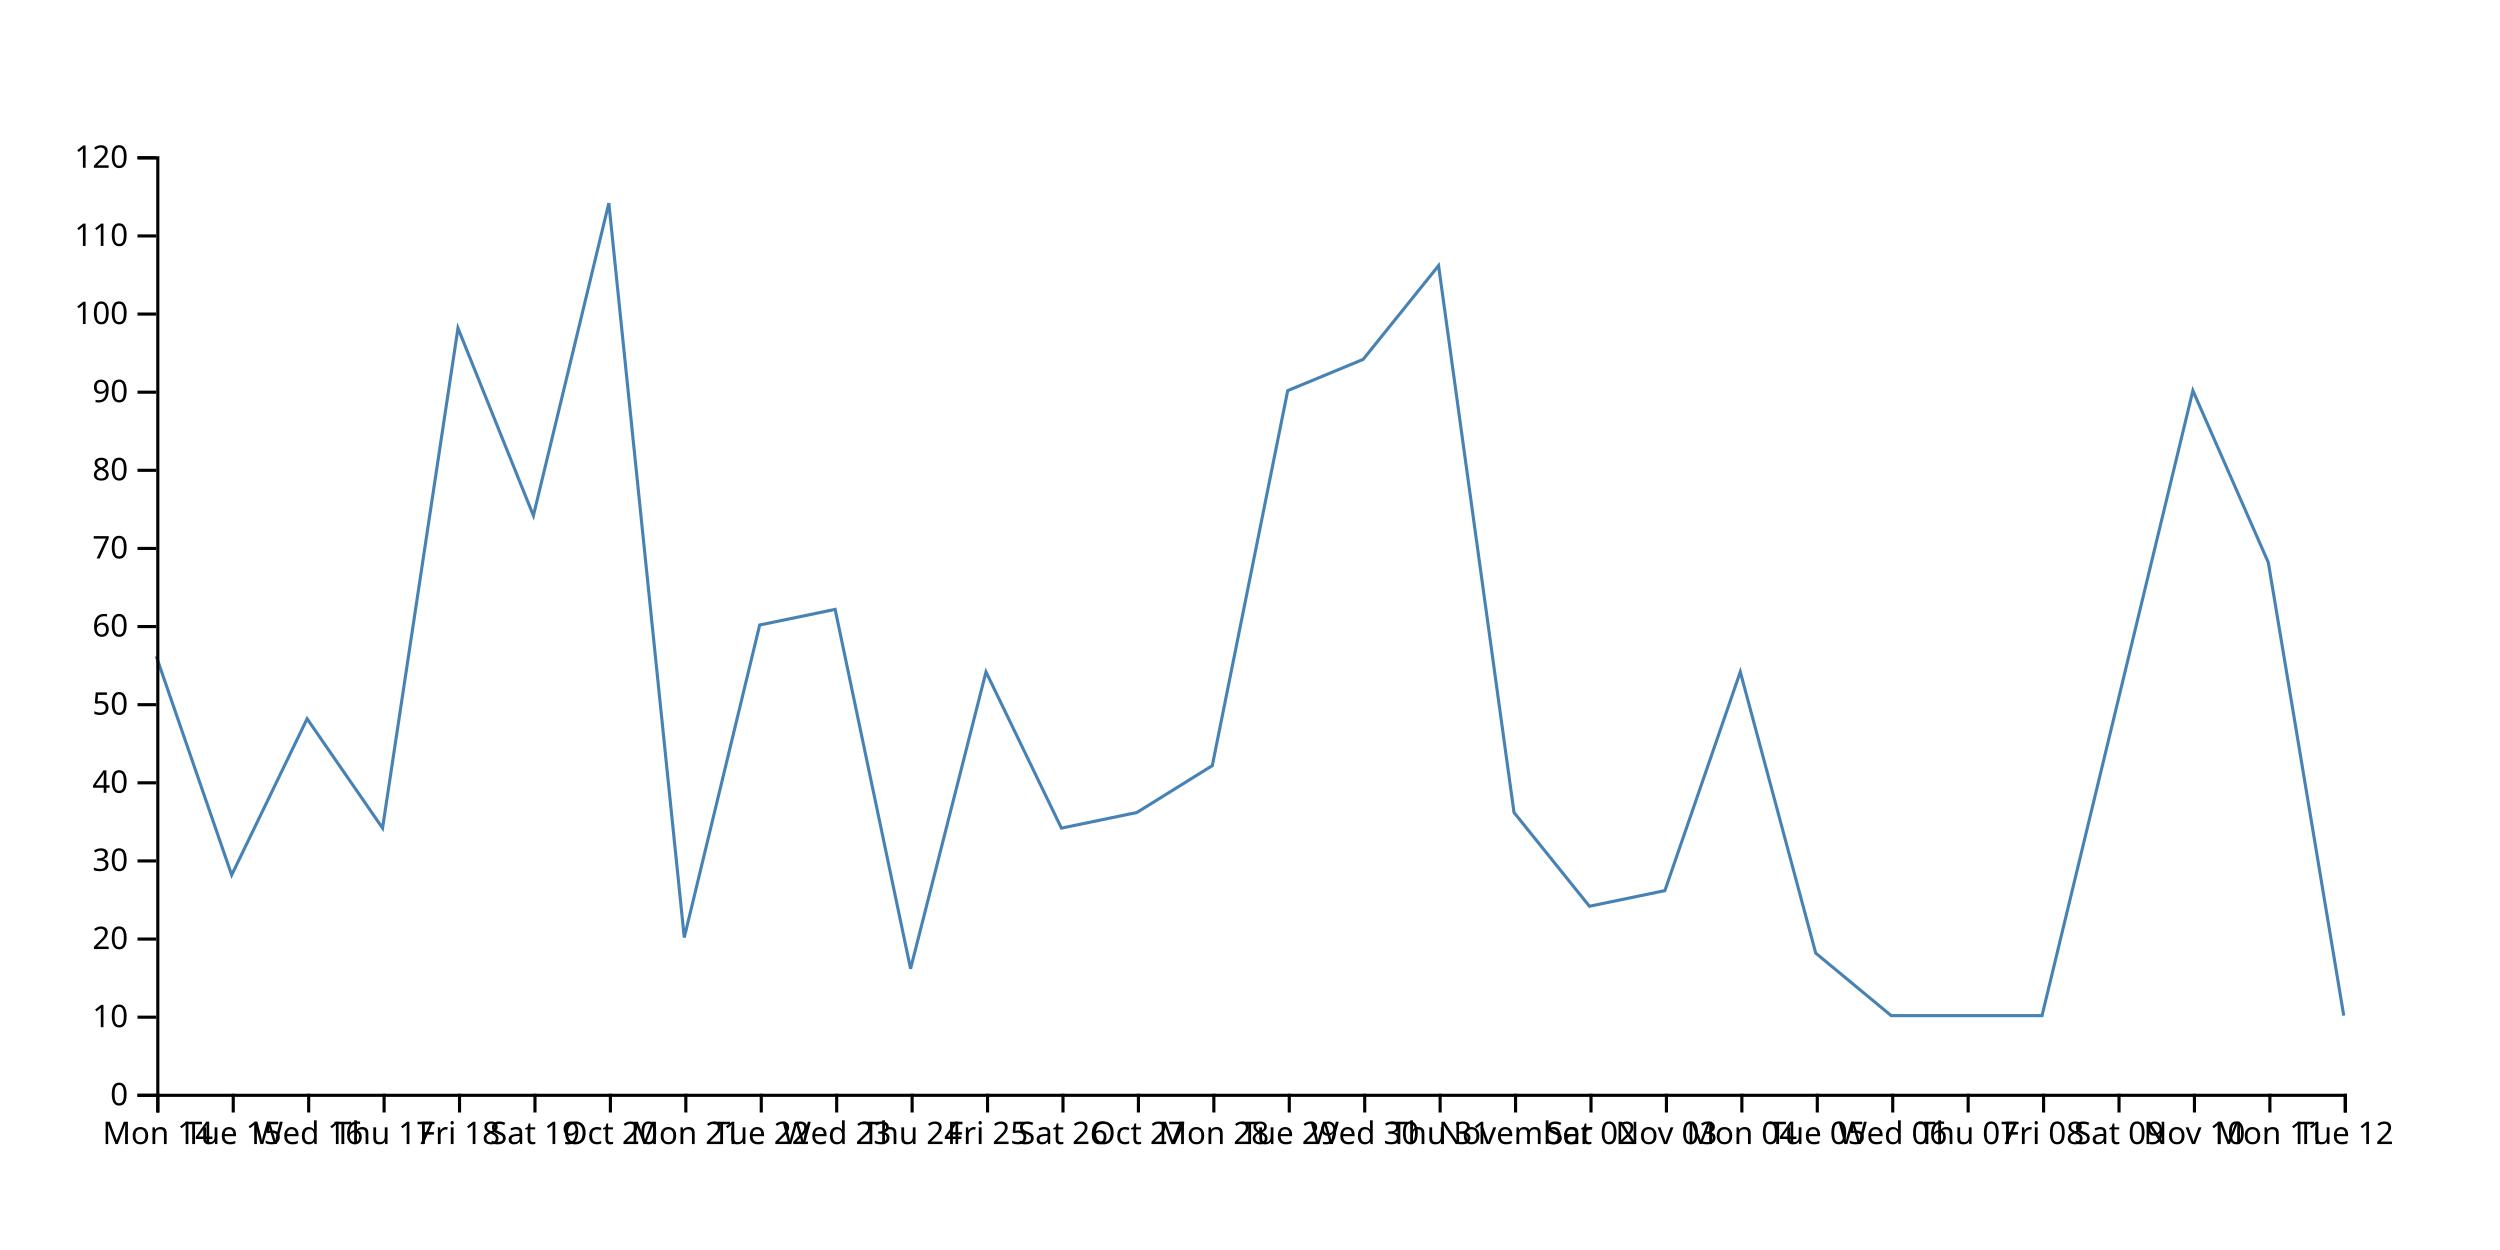
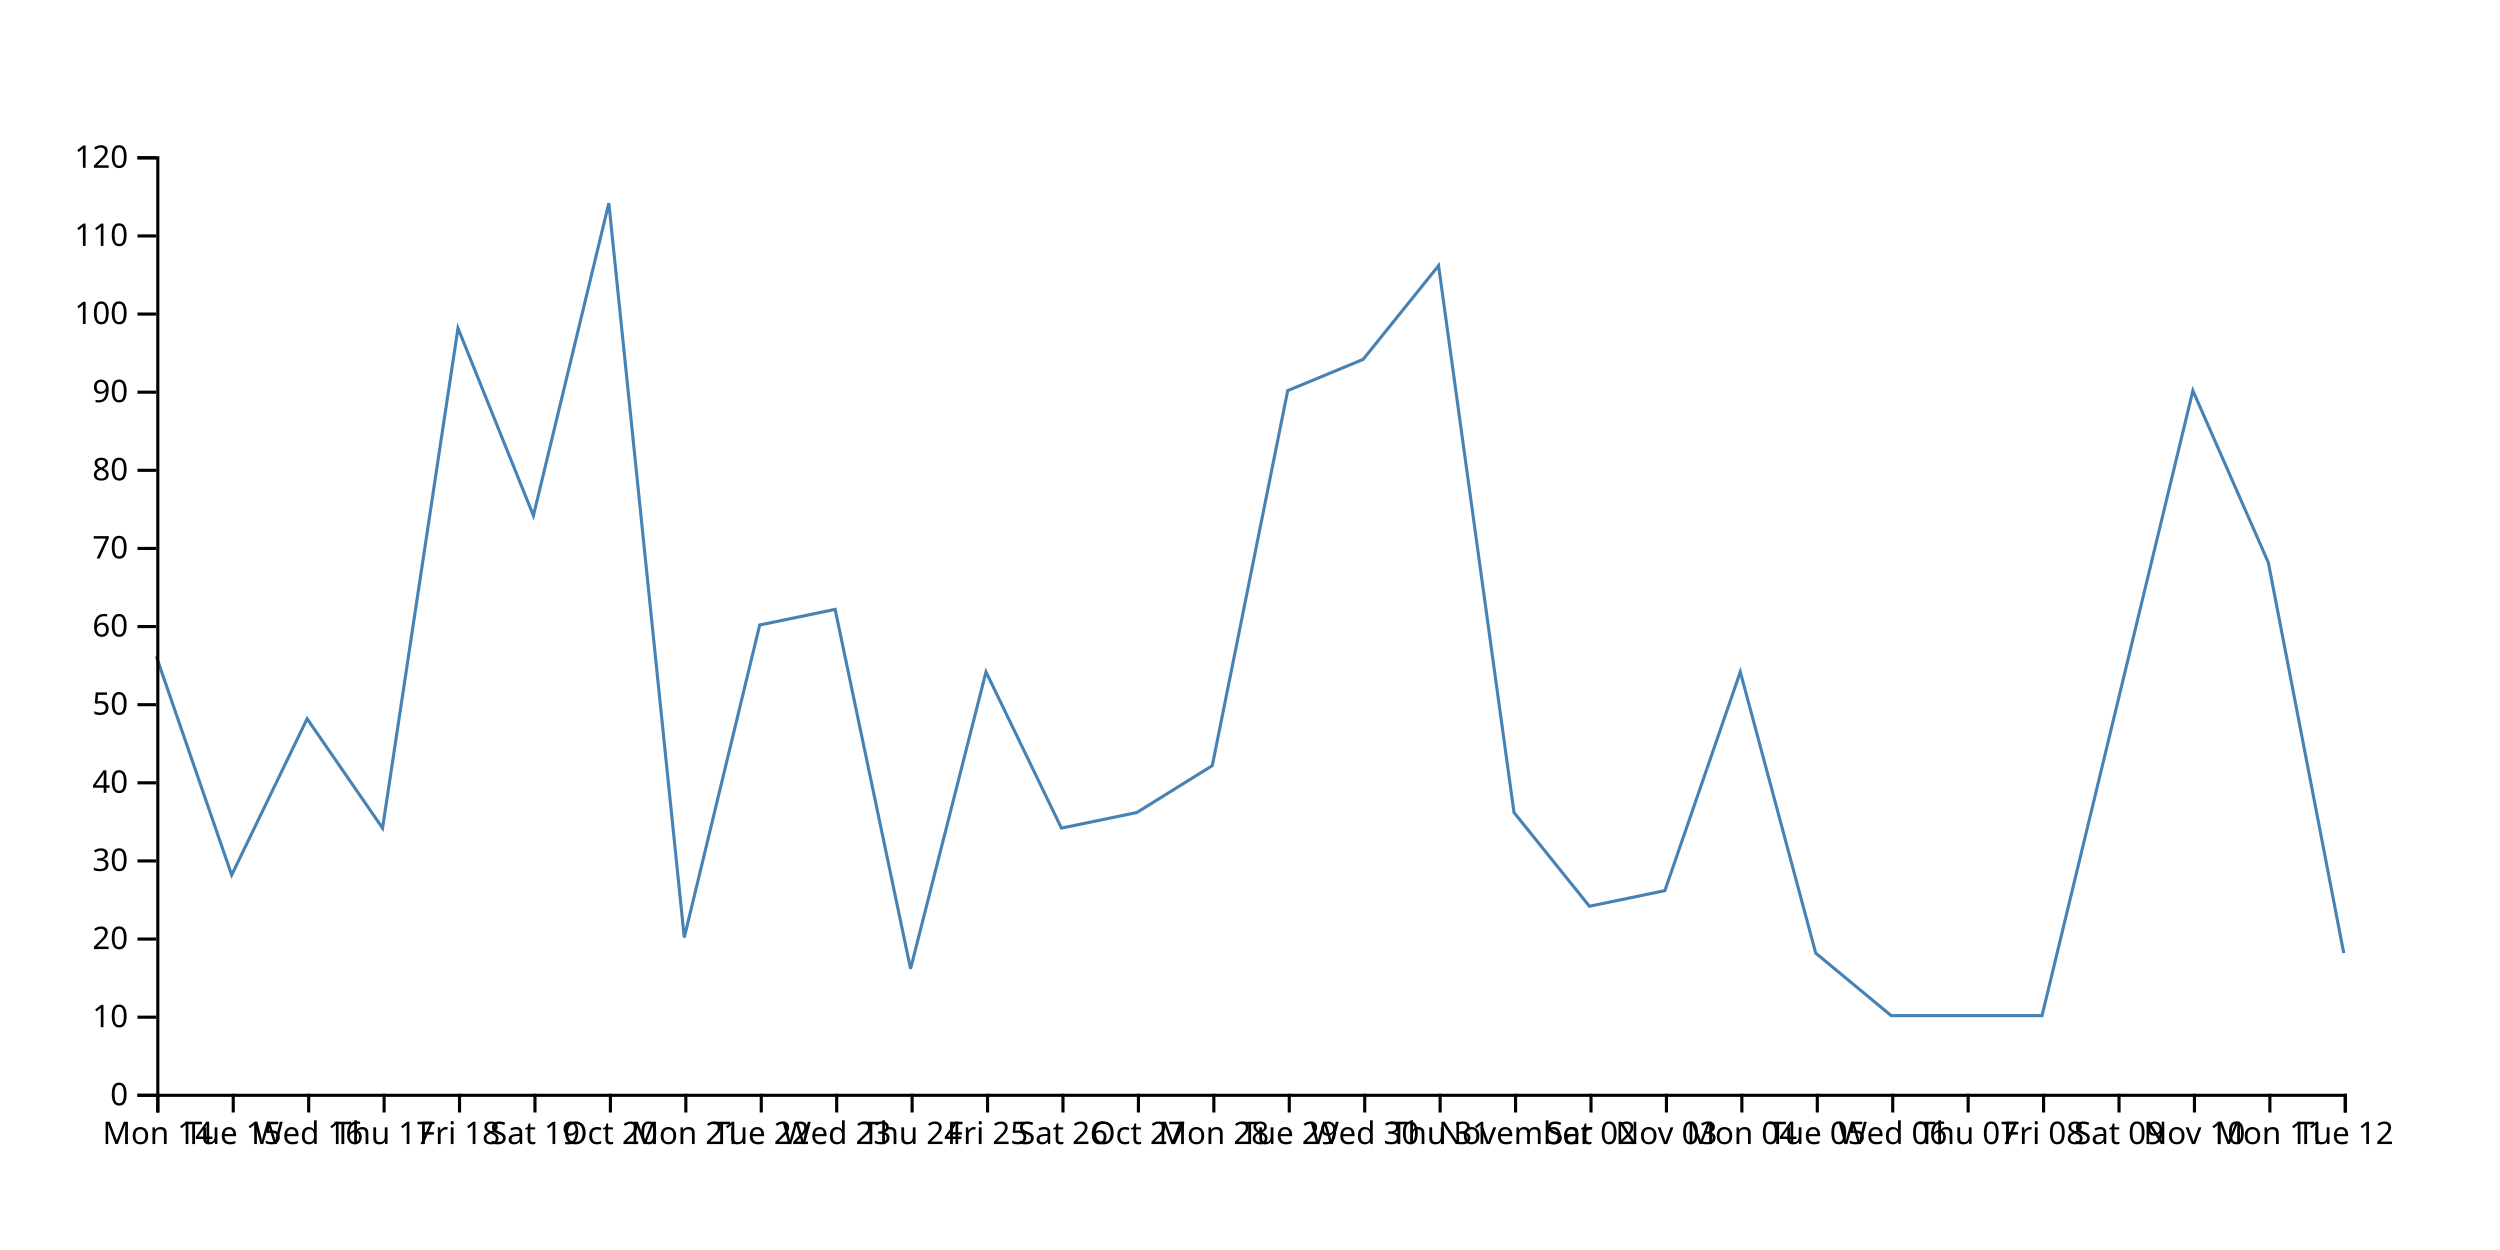
<svg xmlns="http://www.w3.org/2000/svg" width="800" height="400">
-   <path d="M750,325L725.862,180L701.724,125L677.586,225L653.448,325L629.31,325L605.172,325L581.034,305L556.897,215L532.759,285L508.621,290L484.483,260L460.345,85L436.207,115L412.069,125L387.931,245L363.793,260L339.655,265L315.517,215L291.379,310L267.241,195L243.103,200L218.966,300L194.828,65L170.69,165L146.552,105L122.414,265L98.276,230L74.138,280L50,210" fill="none" stroke="steelblue" />
+   <path d="M750,305L725.862,180L701.724,125L677.586,225L653.448,325L629.31,325L605.172,325L581.034,305L556.897,215L532.759,285L508.621,290L484.483,260L460.345,85L436.207,115L412.069,125L387.931,245L363.793,260L339.655,265L315.517,215L291.379,310L267.241,195L243.103,200L218.966,300L194.828,65L170.69,165L146.552,105L122.414,265L98.276,230L74.138,280L50,210" fill="none" stroke="steelblue" />
  <g transform="translate(0,350)" fill="none" font-size="10" font-family="sans-serif" text-anchor="middle">
    <path class="domain" stroke="currentColor" d="M50.5,6V0.5H750.5V6" />
    <g class="tick" opacity="1" transform="translate(50.5,0)">
      <line stroke="currentColor" y2="6" />
      <text fill="currentColor" y="9" dy="0.71em">Mon 14</text>
    </g>
    <g class="tick" opacity="1" transform="translate(74.63793,0)">
      <line stroke="currentColor" y2="6" />
      <text fill="currentColor" y="9" dy="0.71em">Tue 15</text>
    </g>
    <g class="tick" opacity="1" transform="translate(98.77586,0)">
      <line stroke="currentColor" y2="6" />
      <text fill="currentColor" y="9" dy="0.71em">Wed 16</text>
    </g>
    <g class="tick" opacity="1" transform="translate(122.9138,0)">
      <line stroke="currentColor" y2="6" />
      <text fill="currentColor" y="9" dy="0.71em">Thu 17</text>
    </g>
    <g class="tick" opacity="1" transform="translate(147.0517,0)">
      <line stroke="currentColor" y2="6" />
      <text fill="currentColor" y="9" dy="0.71em">Fri 18</text>
    </g>
    <g class="tick" opacity="1" transform="translate(171.1897,0)">
      <line stroke="currentColor" y2="6" />
      <text fill="currentColor" y="9" dy="0.71em">Sat 19</text>
    </g>
    <g class="tick" opacity="1" transform="translate(195.3276,0)">
      <line stroke="currentColor" y2="6" />
      <text fill="currentColor" y="9" dy="0.71em">Oct 20</text>
    </g>
    <g class="tick" opacity="1" transform="translate(219.4655,0)">
      <line stroke="currentColor" y2="6" />
      <text fill="currentColor" y="9" dy="0.71em">Mon 21</text>
    </g>
    <g class="tick" opacity="1" transform="translate(243.6034,0)">
      <line stroke="currentColor" y2="6" />
      <text fill="currentColor" y="9" dy="0.71em">Tue 22</text>
    </g>
    <g class="tick" opacity="1" transform="translate(267.7414,0)">
      <line stroke="currentColor" y2="6" />
      <text fill="currentColor" y="9" dy="0.71em">Wed 23</text>
    </g>
    <g class="tick" opacity="1" transform="translate(291.8793,0)">
      <line stroke="currentColor" y2="6" />
      <text fill="currentColor" y="9" dy="0.71em">Thu 24</text>
    </g>
    <g class="tick" opacity="1" transform="translate(316.0172,0)">
      <line stroke="currentColor" y2="6" />
      <text fill="currentColor" y="9" dy="0.71em">Fri 25</text>
    </g>
    <g class="tick" opacity="1" transform="translate(340.1552,0)">
      <line stroke="currentColor" y2="6" />
      <text fill="currentColor" y="9" dy="0.71em">Sat 26</text>
    </g>
    <g class="tick" opacity="1" transform="translate(364.2931,0)">
      <line stroke="currentColor" y2="6" />
      <text fill="currentColor" y="9" dy="0.71em">Oct 27</text>
    </g>
    <g class="tick" opacity="1" transform="translate(388.431,0)">
      <line stroke="currentColor" y2="6" />
      <text fill="currentColor" y="9" dy="0.71em">Mon 28</text>
    </g>
    <g class="tick" opacity="1" transform="translate(412.569,0)">
      <line stroke="currentColor" y2="6" />
      <text fill="currentColor" y="9" dy="0.71em">Tue 29</text>
    </g>
    <g class="tick" opacity="1" transform="translate(436.7069,0)">
      <line stroke="currentColor" y2="6" />
      <text fill="currentColor" y="9" dy="0.71em">Wed 30</text>
    </g>
    <g class="tick" opacity="1" transform="translate(460.8448,0)">
      <line stroke="currentColor" y2="6" />
      <text fill="currentColor" y="9" dy="0.71em">Thu 31</text>
    </g>
    <g class="tick" opacity="1" transform="translate(484.9828,0)">
      <line stroke="currentColor" y2="6" />
      <text fill="currentColor" y="9" dy="0.71em">November</text>
    </g>
    <g class="tick" opacity="1" transform="translate(509.1207,0)">
      <line stroke="currentColor" y2="6" />
      <text fill="currentColor" y="9" dy="0.71em">Sat 02</text>
    </g>
    <g class="tick" opacity="1" transform="translate(533.2586,0)">
      <line stroke="currentColor" y2="6" />
      <text fill="currentColor" y="9" dy="0.71em">Nov 03</text>
    </g>
    <g class="tick" opacity="1" transform="translate(557.3966,0)">
      <line stroke="currentColor" y2="6" />
      <text fill="currentColor" y="9" dy="0.71em">Mon 04</text>
    </g>
    <g class="tick" opacity="1" transform="translate(581.5345,0)">
      <line stroke="currentColor" y2="6" />
      <text fill="currentColor" y="9" dy="0.71em">Tue 05</text>
    </g>
    <g class="tick" opacity="1" transform="translate(605.6724,0)">
      <line stroke="currentColor" y2="6" />
      <text fill="currentColor" y="9" dy="0.71em">Wed 06</text>
    </g>
    <g class="tick" opacity="1" transform="translate(629.8103,0)">
      <line stroke="currentColor" y2="6" />
      <text fill="currentColor" y="9" dy="0.71em">Thu 07</text>
    </g>
    <g class="tick" opacity="1" transform="translate(653.9483,0)">
      <line stroke="currentColor" y2="6" />
      <text fill="currentColor" y="9" dy="0.71em">Fri 08</text>
    </g>
    <g class="tick" opacity="1" transform="translate(678.0862,0)">
      <line stroke="currentColor" y2="6" />
      <text fill="currentColor" y="9" dy="0.71em">Sat 09</text>
    </g>
    <g class="tick" opacity="1" transform="translate(702.2241,0)">
      <line stroke="currentColor" y2="6" />
      <text fill="currentColor" y="9" dy="0.71em">Nov 10</text>
    </g>
    <g class="tick" opacity="1" transform="translate(726.3621,0)">
      <line stroke="currentColor" y2="6" />
      <text fill="currentColor" y="9" dy="0.71em">Mon 11</text>
    </g>
    <g class="tick" opacity="1" transform="translate(750.5,0)">
      <line stroke="currentColor" y2="6" />
      <text fill="currentColor" y="9" dy="0.71em">Tue 12</text>
    </g>
  </g>
  <g transform="translate(50,0)" fill="none" font-size="10" font-family="sans-serif" text-anchor="end">
    <path class="domain" stroke="currentColor" d="M-6,350.5H0.5V50.5H-6" />
    <g class="tick" opacity="1" transform="translate(0,350.5)">
      <line stroke="currentColor" x2="-6" />
      <text fill="currentColor" x="-9" dy="0.32em">0</text>
    </g>
    <g class="tick" opacity="1" transform="translate(0,325.5)">
      <line stroke="currentColor" x2="-6" />
      <text fill="currentColor" x="-9" dy="0.32em">10</text>
    </g>
    <g class="tick" opacity="1" transform="translate(0,300.5)">
      <line stroke="currentColor" x2="-6" />
      <text fill="currentColor" x="-9" dy="0.32em">20</text>
    </g>
    <g class="tick" opacity="1" transform="translate(0,275.5)">
      <line stroke="currentColor" x2="-6" />
      <text fill="currentColor" x="-9" dy="0.32em">30</text>
    </g>
    <g class="tick" opacity="1" transform="translate(0,250.5)">
      <line stroke="currentColor" x2="-6" />
      <text fill="currentColor" x="-9" dy="0.32em">40</text>
    </g>
    <g class="tick" opacity="1" transform="translate(0,225.5)">
      <line stroke="currentColor" x2="-6" />
      <text fill="currentColor" x="-9" dy="0.32em">50</text>
    </g>
    <g class="tick" opacity="1" transform="translate(0,200.5)">
      <line stroke="currentColor" x2="-6" />
      <text fill="currentColor" x="-9" dy="0.32em">60</text>
    </g>
    <g class="tick" opacity="1" transform="translate(0,175.5)">
      <line stroke="currentColor" x2="-6" />
      <text fill="currentColor" x="-9" dy="0.32em">70</text>
    </g>
    <g class="tick" opacity="1" transform="translate(0,150.5)">
      <line stroke="currentColor" x2="-6" />
      <text fill="currentColor" x="-9" dy="0.32em">80</text>
    </g>
    <g class="tick" opacity="1" transform="translate(0,125.5)">
      <line stroke="currentColor" x2="-6" />
      <text fill="currentColor" x="-9" dy="0.32em">90</text>
    </g>
    <g class="tick" opacity="1" transform="translate(0,100.5)">
      <line stroke="currentColor" x2="-6" />
      <text fill="currentColor" x="-9" dy="0.32em">100</text>
    </g>
    <g class="tick" opacity="1" transform="translate(0,75.5)">
      <line stroke="currentColor" x2="-6" />
      <text fill="currentColor" x="-9" dy="0.32em">110</text>
    </g>
    <g class="tick" opacity="1" transform="translate(0,50.5)">
      <line stroke="currentColor" x2="-6" />
      <text fill="currentColor" x="-9" dy="0.32em">120</text>
    </g>
  </g>
</svg>
